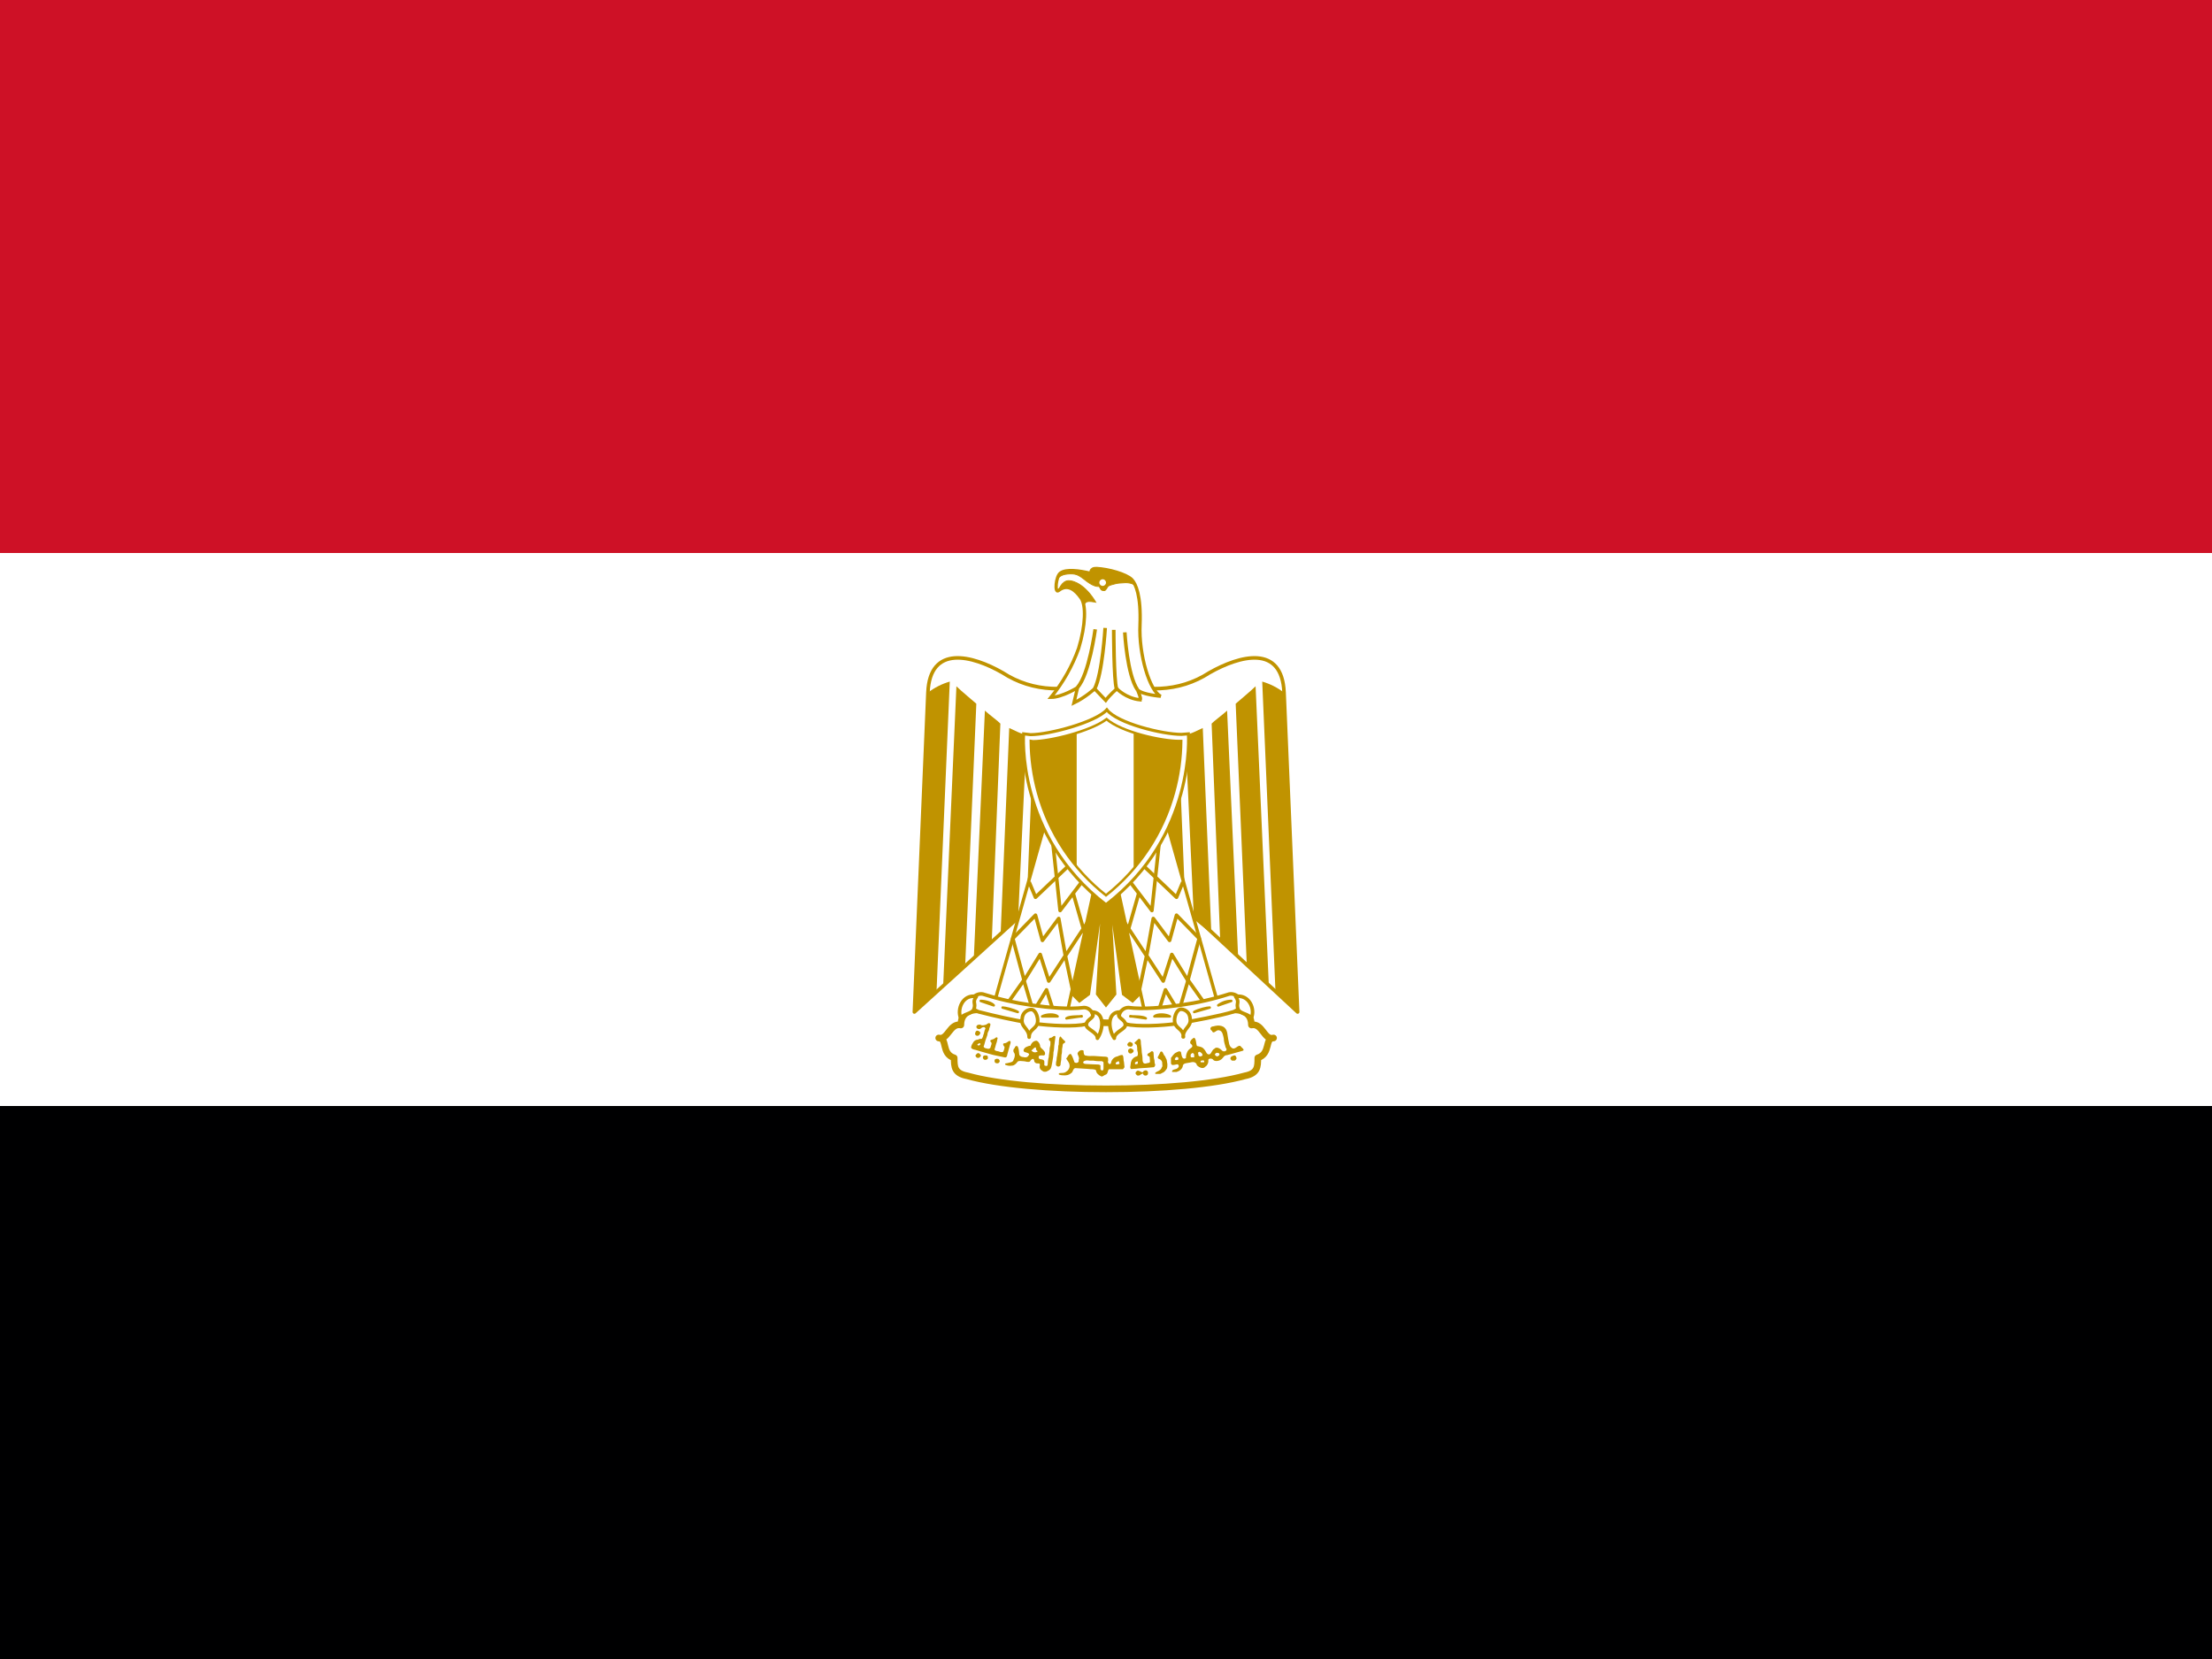
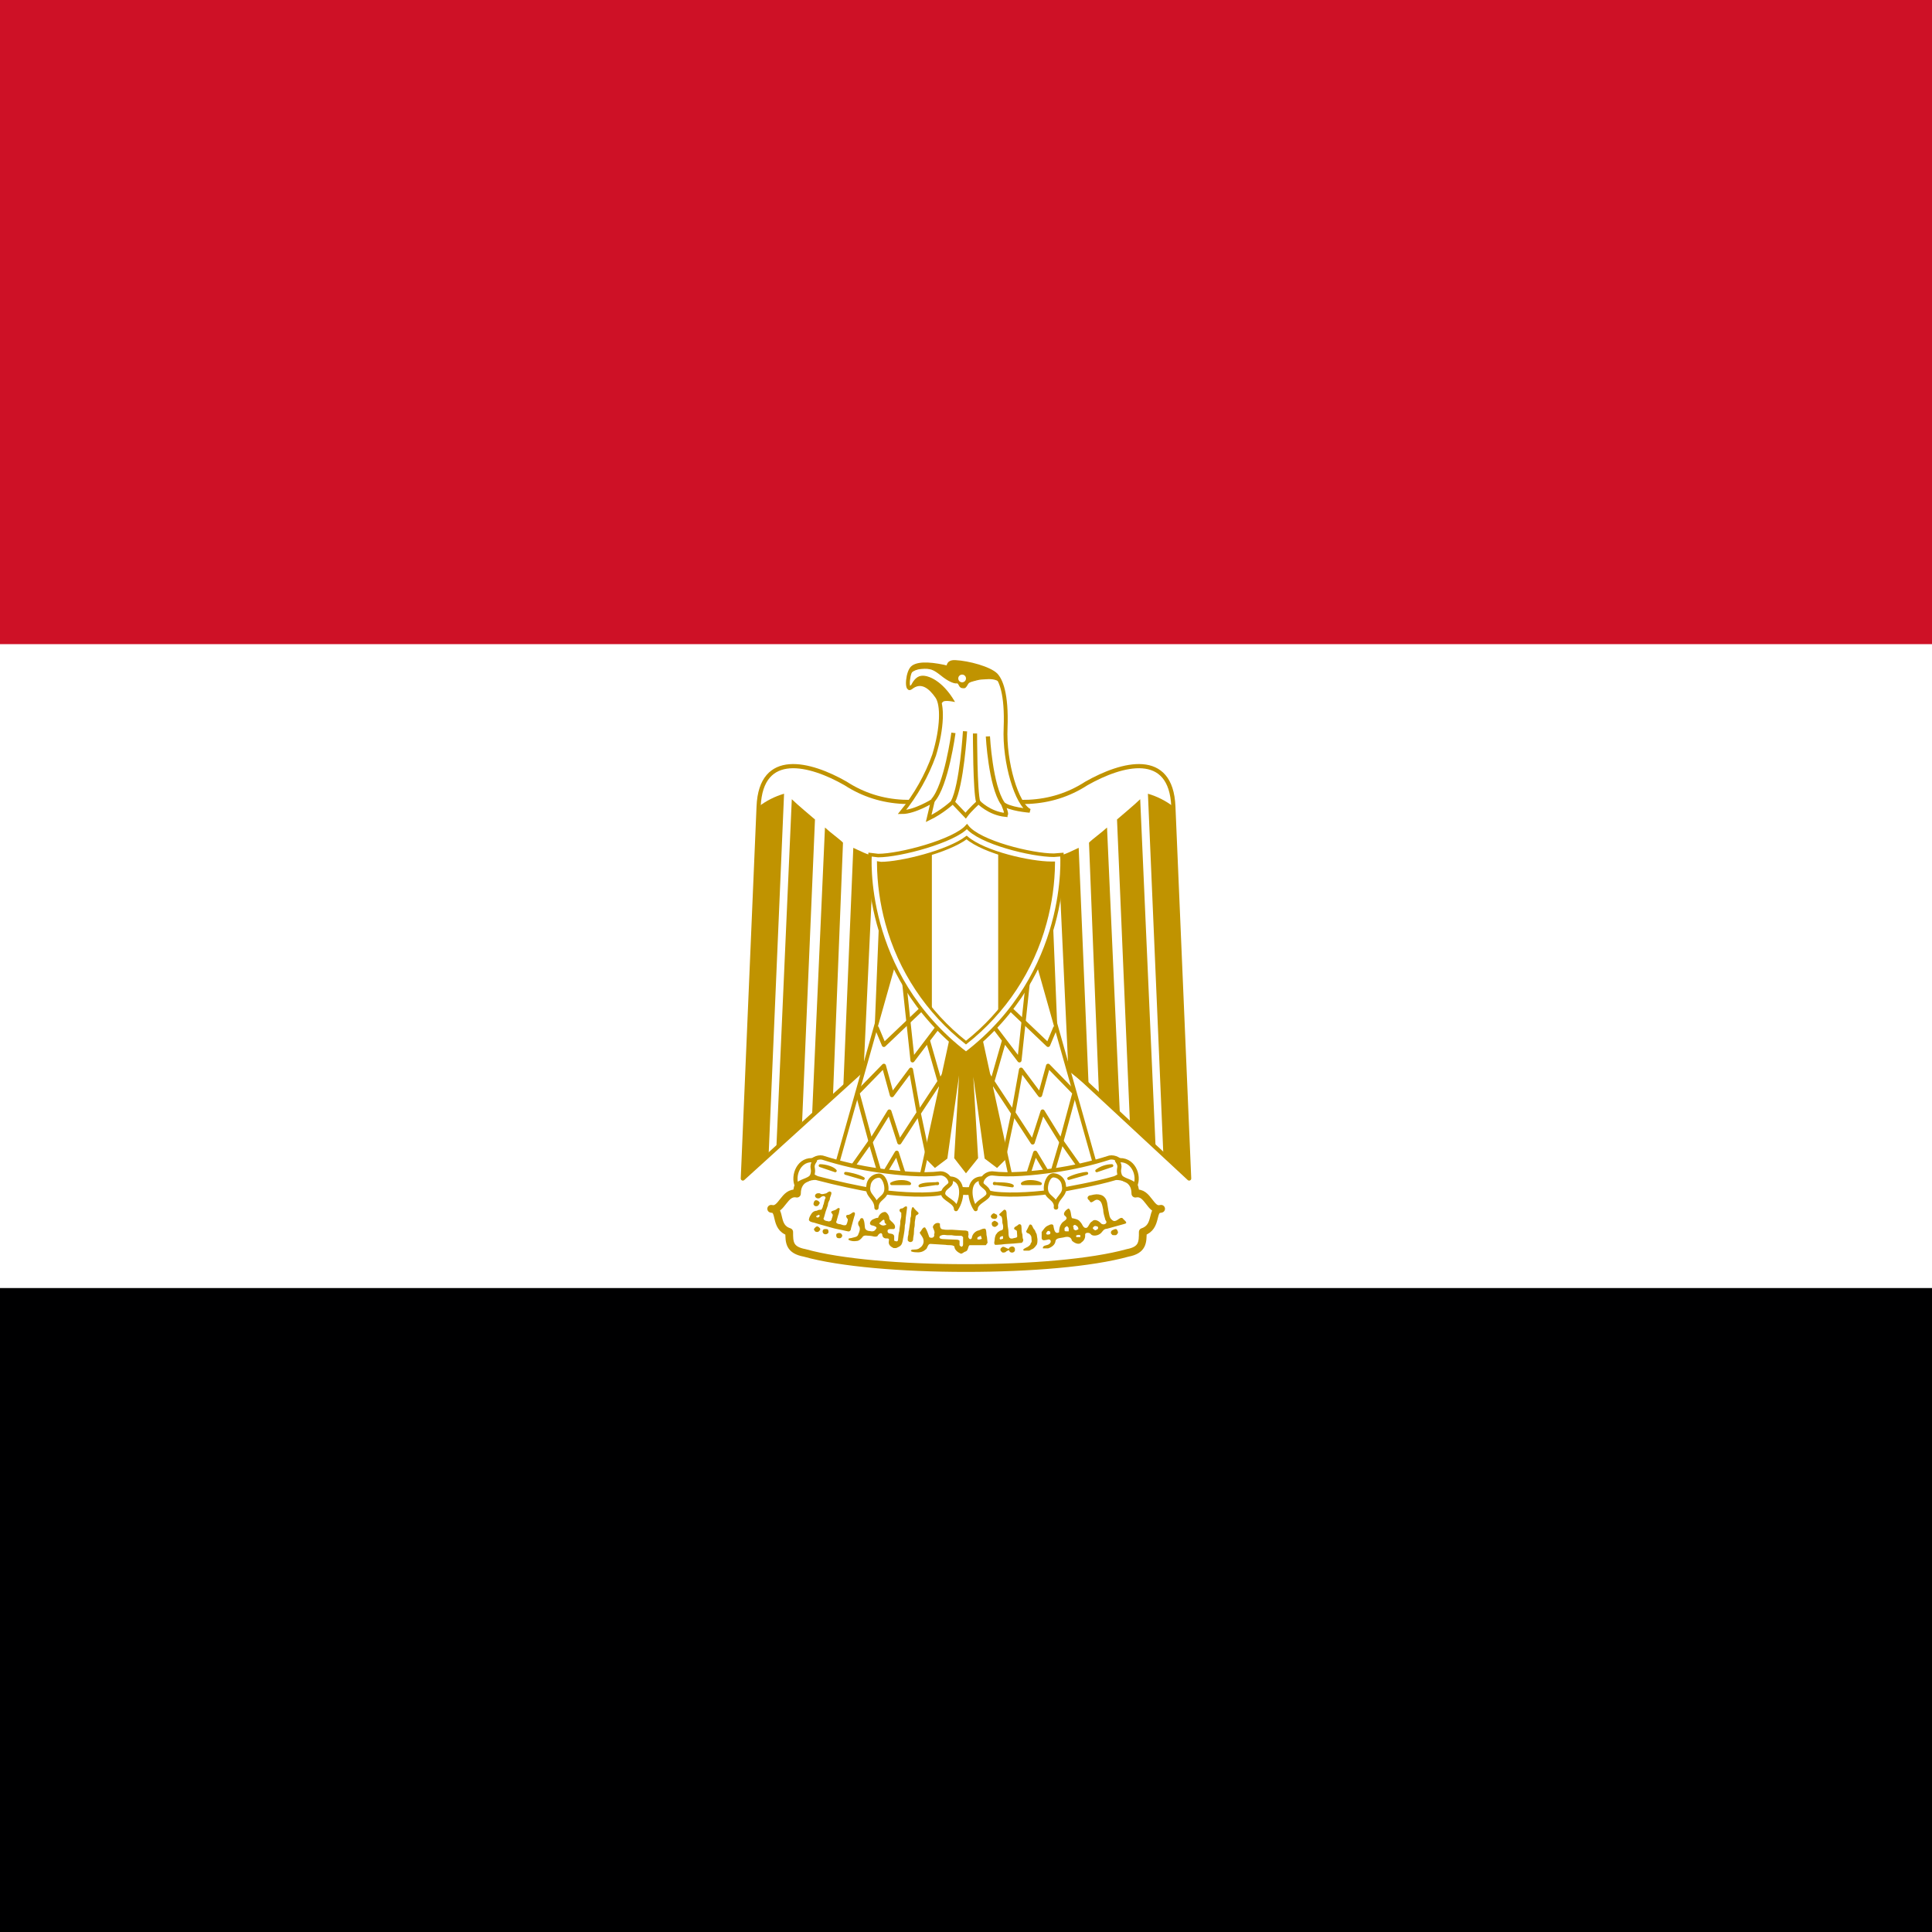
- <svg xmlns="http://www.w3.org/2000/svg" xmlns:xlink="http://www.w3.org/1999/xlink" id="flag-icons-eg" viewBox="0 0 640 480">
-   <path fill="#000001" d="M0 320h640v160H0z" />
-   <path fill="#fff" d="M0 160h640v160H0z" />
-   <path fill="#ce1126" d="M0 0h640v160H0z" />
-   <g fill="#fff" stroke="#c09300" transform="translate(-40)scale(.8)">
+ <svg xmlns="http://www.w3.org/2000/svg" xmlns:xlink="http://www.w3.org/1999/xlink" id="flag-icons-eg" viewBox="0 0 512 512">
+   <path fill="#000001" d="M0 341.3h512V512H0z" />
+   <path fill="#fff" d="M0 170.7h512v170.6H0z" />
+   <path fill="#ce1126" d="M0 0h512v170.7H0z" />
+   <g fill="#fff" stroke="#c09300" transform="translate(-128)scale(.85333)">
    <path stroke-linejoin="round" stroke-width="1.3" d="m450.8 302.4 68.5 63.6-4.9-115.5c-.7-17.5-15.9-13.5-27-7.2-11.1 7.2-24 7.2-37.4 2.5-13.5 4.7-26.3 4.7-37.4-2.5-11-6.3-26.3-10.3-27 7.2L380.7 366z" />
    <path id="eg-a" fill="#c09300" stroke="none" d="m393.5 246.5-4.8 112.3-8 7.2 4.9-115.5a24 24 0 0 1 7.9-4m9.6 8-4 94-8 8.2 4.8-108.5c1.6 1.6 6.3 5.5 7.2 6.3m8.7 7.2-3.1 78.4-6.5 6.3 4-89.4c1.6 1.5 4.8 3.8 5.6 4.7m9.5 4-3.1 66.8-6.3 5.1 3.1-74.3c1.6.7 4.7 2.4 6.3 2.4m8.8 0-2.3 55.7-6.5 6.3 2.5-61.3c1.5 0 5.6 0 6.3-.7" />
    <use xlink:href="#eg-a" width="100%" height="100%" transform="matrix(-1 0 0 1 900 0)" />
    <path fill="#c09300" stroke-width="1.1" d="m453.2 315 9.6 43.8-3.2 3.2-3.3-2.5-5.4-39 2.3 39-3.2 4-3.1-4 2.3-39-5.5 39-3.3 2.5-3.2-3.2 9.6-43.7h6.4z" />
    <g id="eg-b" fill="none" stroke-linejoin="round" stroke-width="1.3">
      <path fill="#fff" stroke-width="1.2" d="m428.5 295.8-19.1 67.7 26.3 4 11.1-50.9z" />
      <path d="m422.2 319 2.3 5.5 12.4-11.8" />
      <path d="m430.8 305 2.6 24.3 7.9-10.4m-3.2 4 4.3 15m1.7-5.5-8.7 13.2m2.7 13.2-2.8-13.2-2.4-13.4-5.9 7.9-2.5-9.1-8.2 8.4 4.1 15.2 5.8-9.4 3.1 9.6 6-9.2" />
      <path d="m415 362 5.3-7.5 3.4 11.5 4.8-8 3.1 9.6" />
    </g>
    <use xlink:href="#eg-b" width="100%" height="100%" transform="matrix(-1 0 0 1 900 0)" />
    <g stroke-linecap="round" stroke-linejoin="round" stroke-width="1.3">
      <path stroke-width="2.4" d="M450 393.8c20 0 39-1.6 50.2-4.7 4.7-.9 4.7-3.3 4.7-6.5 4.8-1.6 2.4-7.2 5.7-7.2-3.4 1-4-5.5-8-4.7 0-5.6-5.7-6.3-10.4-4.7-9.5 3.1-26.3 3.9-42.2 3.9-16-.8-32.6-.8-42.2-4-4.7-1.5-10.3-.8-10.3 4.8-4-.8-4.7 5.6-8 4.7 3.3 0 .8 5.7 5.6 7.2 0 3.2 0 5.6 4.8 6.5 11 3.1 30.2 4.7 50.1 4.7" />
      <path d="M422.9 363.5c6.4.9 13.6 1.6 19.2.9 3.2 0 5.5 5.5-.9 6.3-5.5.7-14.3 0-19-.8a231 231 0 0 1-18.4-4c-5.6-2.4-1.6-7 1.6-6.4a105.3 105.3 0 0 0 17.5 4m54.2 0c-6.4.9-13.6 1.6-19 .9-3.4 0-5.7 5.5.7 6.3 5.6.7 14.3 0 19-.8 4-.8 12.8-2.3 18.4-4 5.6-2.4 1.6-7-1.6-6.4a105.2 105.2 0 0 1-17.5 4" />
      <path d="M403 360.4c-4.8-.9-7 4.7-5.5 7.9.7-1.6 4-1.6 4.7-3.2.9-2.4-.7-2.4.9-4.7zm19.2 14.7c0-3.2 3.1-2.8 3.1-6 0-1.5-.8-4-2.4-4a3.4 3.4 0 0 0-3.2 3.2c-.7 3.1 2.5 3.6 2.5 6.8m22.7-9.1c4.7 0 4.2 6.3 2 9.5 0-2.3-4-3.2-4-4.8 0-2.4 3.6-2.4 2-4.7m52-5.6c4.9-.9 7.2 4.7 5.6 7.9-.7-1.6-4-1.6-4.7-3.2-.9-2.4.7-2.4-.9-4.7M478 375c0-3.2-3.2-2.8-3.2-6 0-1.5.8-4 2.4-4a3.4 3.4 0 0 1 3.2 3.2c.7 3.1-2.5 3.6-2.5 6.8zm-23-9c-4.7 0-4.2 6.3-2 9.5 0-2.3 4-3.2 4-4.8 0-2.4-3.6-2.4-2-4.7" />
      <path stroke-width=".9" d="M404.7 362c1.6 0 4 .7 4.7 1.6zm7.9 2.4c.8 0 4 .7 5.5 1.6zm28.6 3.2c-1.5 0-4.7 0-5.5.7l5.5-.8zm-8.7 0c-.9-.9-4-.9-5.6 0zm62.8-5.6a8 8 0 0 0-4.7 1.6zm-7.8 2.4c-1 0-4 .7-5.6 1.6zm-28.7 3.2c1.5 0 4.7 0 5.6.7l-5.6-.8zm8.7 0c.9-.9 4-.9 5.6 0z" />
      <g fill="#c09300" stroke="none">
        <path d="M403.3 374.6c-.5-.1-.8-.6-.6-1 .1-.7.6-1 1-.8.4 0 .9.6.9.8l-.4.7-.2.1c0 .2-.4.2-.7.2m55 3.9c-.2 0-.6-.5-.6-.7 0-.4.6-1 1-1l.8.4c.3.3.3.9-.1 1.2-.2.2-.8.2-1.1 0zm.3 2.5c-.4-.2-.5-.4-.6-.8 0-.5 0-.6.5-.9l.4-.2.4.2c.4.2.7.4.7.8 0 .3-.3.6-.7.8-.3.2-.4.2-.7 0z" />
        <path d="M407.8 370c-.4 0-.9.4-1.2.6-.6.1-1.4.5-2 0-.6-.1-1.4 0-1.5.8.1.7 1 1 1.6.6.4-.5 1.5-.9 1.7 0-.5.8-.4 1.7-.8 2.4 0 .5-.3.9-.5 1.3-.5 0-1 0-1.4.3a2 2 0 0 0-1.6.8c-.4.6-.8 1.2-.9 2 .1.6 1 .8 1.6.9l2 .6 3.2.9c1.6.5 3.2.7 4.8 1.1l.5.1c.7.2 1-.5 1-1l1-3.6c.2-.5.5-1.5-.4-1.3-.5.3-1 .8-1.6.8-.9 0-.4 1 0 1.3 0 .6-.2 1.3-.5 1.8-.6.3-1.2 0-1.8-.2-.5 0-1.7-.3-1.2-1l.5-1.8c.3-.6.3-1.3.5-2-.4-.7-1 .3-1.5.4-.4.2-1.6.3-1 1 .6.4.2 1.1 0 1.7 0 .7-.8 1-1.4.7-.6 0-1.5-.5-1-1.1l.5-1.8.7-2c0-.7.3-1.2.6-1.8 0-.7.5-1.3.5-2 0-.3-.2-.4-.4-.4zm-3.7 7.3a.3.3 0 0 1 .3 0c.2.2.2.4 0 .6l-.3.2c-.5 0-.6-.1-.6-.3 0-.1 0-.2.3-.3a1.4 1.4 0 0 1 .4-.2zm-1 5c-.5-.4-.4-.7.3-1.3.4-.2.5-.2.9.1.6.5.6.8 0 1.3-.2.2-.3.2-.5.2-.3 0-.4 0-.7-.2zm3 1a.9.9 0 0 1-.6-1.1c.2-.4.3-.5.9-.5.7 0 .8.1.9.7 0 .4 0 .5-.3.7a1 1 0 0 1-.8.2zm89.2 0c-.2-.1-.3-.2-.3-.5 0-.4.2-.7.8-.9.6-.3 1-.3 1.2.2.3.6.3.8-.1 1.2-.2.3-.3.3-.8.3s-.6 0-.8-.2zm-85 1.2c-.4 0-.6-.4-.6-.8 0-.3 0-.4.2-.6l.6-.2.6.1c.5.4.6.8.3 1.2-.3.4-.6.4-1.2.3zm21.8 1-.2-.3c0-.6 0-1.1.2-1.7.1-.5 0-1 .2-1.5l.4-2.8c0-.5 0-1 .2-1.4.1-.8 0-1.5.2-2.2 0-.3.3-1 .6-.6.4.6.9 1 1.4 1.5.4.3 0 .7-.3.8-.4.1-.5.6-.5 1l-.2 1.2c0 .7 0 1.3-.2 2l-.1 1.8-.2 1.2c0 .4 0 .9-.4 1.1-.3.2-.8.2-1-.1zm29.7-9.8-1.3 1.2c-.6.5.5.7.6 1.1.2.6.2 1.2.2 1.8.2.6.3 1.1.2 1.7 0 .7-.8.5-1.2.9-.5.2-.7.7-1 1a4.2 4.2 0 0 0-.4 1.6c0 .5-.3 1 0 1.4l.1.2h.5l1.5-.1c1.2-.2 2.5-.2 3.7-.3l2.2-.2c.6.1.9-.5.9-1-.4-.7-.1-1.4-.4-2-.2-.8-.1-1.5-.2-2.2 0-.6-.7-.8-1-.4-.4.4-1 .5-1.2.9-.3.6.6.6.8 1l.1 1.5c.1.6-.5.6-1 .7-.5.2-1.2.3-1.5-.3-.2-.5-.2-1-.2-1.5 0-1-.3-1.8-.3-2.7 0-1-.3-2.1-.3-3.2 0-.5-.1-1.2-.8-1.1m-.6 8.2h.3v.8l-.3.1a3.3 3.3 0 0 1-.4.1 2.5 2.5 0 0 1-.2 0c-.2-.2-.2-.5.1-.8zm-30-9.2c-.3 0-.8.7-1.2.6-.9.1-.8 1-.1 1.3v.8c.1.8-.4 1.5-.3 2.3 0 .8-.3 1.7-.3 2.6-.3.9-.3 1.8-.4 2.7-.1.8-.7.5-1.2.3v-1c.1-.9-.5-1.1-1.2-1.2-.7 0-1-.5-.8-1.1.3-.4 1-.3 1.5-.3 1 .2.9-1.1.4-1.6-.4-.6-1.2-1-1.4-1.6 0-.8-.5-1.7-1.2-2.1-1.1-.1-2 .8-2.3 1.8-.5 0-1 .2-1.4.4-.7.2-1.7 1.4-.7 1.9.5.1 2.2.5 1.4 1.2-.4.8-1.2.8-1.9.6-.7 0-1.5-.4-1.5-1.2-.1-.8-.1-1.6-.4-2.3-.2-.8-1.1-.6-1.2.2-.7.5-.6 1.4-.1 2 .3.7 0 1.6-.3 2.2-.2 1-1.2 1-1.9 1.2-.3.2-1.6 0-1.1.7a4 4 0 0 0 2.4.3c.8 0 1.5-.7 2-1.4.5-.5 1.4-.2 2.2-.2.7 0 1.5.5 2.3.1.2-.5 1.2-1.5 1.5-.5 0 .9.7 1.3 1.5 1.2.9 0 .5.6.5 1.2 0 .9.7 1.4 1.5 1.8h.8c.7-.3 1.5-.6 1.8-1.4.3-.7.3-1.5.5-2.2.2-1.1.4-2.3.4-3.4.3-1 .2-2.1.4-3.2l.3-2.3c0-.5-.2-.5-.5-.4m-6.7 4.1c.1 0 .2.2.2.5 0 .4.2.7.5.8v.3l-.8.2c-.5 0-.9-.2-1.2-.5l-.2-.2.3-.2.5-.5c.3-.3.5-.4.7-.4m66-7.9a8.4 8.4 0 0 0-1.7.3c-1 0-1.5 1-.5 1.6.6 1.5 1.5-.4 2.5-.2 1.4.2 1.5 1.8 1.8 3 0 1.1.4 2.2.7 3.3 1 1.1-.7 1.8-1.4 1-.6-.7-2-1.5-2.7-.6-.9.4-1 1.6-1.7 2-1.2.3-1.3-1.2-2-1.8-.6-.9-1.7-1-2.6-1.2-.4-.9-.2-2.4-1-3-.8.3-2.2 1.7-1 2.4 1 1-.5 1.4-1 2-.8.9-1 2-1 3-1.3.7-1.5-.8-1.7-1.7 0-1.1-1-.8-1.7-.4-1 .4-1.4 1.3-2 2v2c.2.9 1.2.5 1.8.4 1-.4 1.4.7.6 1.3-.6.6-2.2.3-2 1.4h1.6c1-.3 2.2-1.1 2.3-2.3.2-1 1.7-.9 2.5-1.1 1-.3 2.3-.4 2.6 1 .7.7 2.2 1.5 3 .5a2.4 2.4 0 0 0 1.1-2.3c-.1-.8 1.3-.8 1.7-.3.5.8 2.1.6 2.9 0 .8-.5 1-1.6 2.2-1.6l5.4-1.5c1.4-.3-.2-1.2-.6-1.8-1-.5-2 1.7-3.2.6-1-.7-.9-2-1.2-3.1-.3-1.4-.2-3-1.2-4-.6-.7-1.6-.9-2.5-.9m-6.8 9.5c.1 0 .3 0 .5.2.4.2.7.6.7 1 0 .2 0 .2-.3.3l-.5.2c-.2 0-.7-.3-.7-.5v-.4c-.2-.4-.2-.4 0-.6zm6.5.4c.4 0 .6 0 .8.3.1.4 0 .6-.4.8l-.5.2-.4-.3c-.2-.1-.3-.2-.3-.4 0-.3.4-.6.8-.7zm-9 0c.2 0 .3 0 .4.2.2.2.3.3.3.6v.6c0 .3 0 .2-.6.2s-.7 0-.7-.6c0-.4 0-.5.3-.7.1-.2.3-.2.4-.2zm-5.4 1.5a.6.6 0 0 1 .4.4c0 .3 0 .5-.2.6-.3.1-.8.2-1 0a.6.6 0 0 1 0-.1c-.2-.1-.2-.2 0-.3v-.1l.2-.3a.5.5 0 0 1 .6-.2m9.2 1.2.5.1v.6h-1.2l-.1-.2c0-.2 0-.3.2-.4zm-17.1 4.8c-.1 0-.3-.1-.1-.2.1-.3.5-.4.8-.6a3.4 3.4 0 0 0 1.4-1c0-.4.4-.6.4-1l-.1-1.4a1.8 1.8 0 0 0-.8-1c-.3-.1-.7-.2-.8-.6 0-.3.3-.6.4-.9l.6-1.2c.3-.3.7 0 .8.2l.5 1c.3.3.5.6.6 1 .2.4.4.7.4 1l.2 1.3c0 .5 0 1.1-.2 1.6l-.6.8c-.3.3-.6.6-1 .7-.3.1-.5.4-.9.4H468zm-6.9.4c-.2-.2-.3-.3-.3-.6s0-.3.3-.6c.4-.4.6-.4 1.4 0 .7.4 1 .4 1 .1.1-.2.5-.5 1-.5a.8.8 0 0 1 .5.2c.2.2.3.3.3.7 0 .5 0 .5-.3.8-.3.2-.3.2-.7.2a.9.9 0 0 1-.8-.6c0-.2 0-.3-.2-.1l-.2.1c-.2 0-.6.3-.8.5l-.5.1c-.4 0-.4 0-.7-.3m-19.8-8.9c-.7 0-1.4.6-1.5 1.3.2.7.8 1.5.4 2.2.3 1-.8 1.4-1.5.9-.4-1-.6-2-1.3-3-.8-.2-1.1 1.1-1.7 1.6.3.7 1.1 1.4 1.2 2.3.2 1-.4 2-1.1 2.4-.7.7-1.7.5-2.5.6-1 .6.7.8 1.2.8 1 .1 2.1 0 3-.8.7-.3.6-1.7 1.5-1.8l4.8.3c.8.2 2.1-.1 2.7.5 0 1 1 1.8 1.9 2.2.5.2 1-.5 1.5-.6 1-.3.7-1.5 1.3-2h5c.2 0 .3-.5.6-.7l-.2-1.9c-.3-.8 0-1.8-.5-2.5-.9-.2-1.6.5-2.4.6-1 .4-1.7 1.3-1.8 2.3-.5.9-1.4-.2-1-1l-.1-1c-.5-.5-1.4-.3-2.1-.4l-3-.2c-1 0-1.9.1-2.7-.1-1 0-1-1-1-1.8a1 1 0 0 0-.7-.2m2 3.7 1 .1h1.3c1 .2 2 .2 3 .2.2 0 .4.2.6.4v2c0 .3 0 .7-.2.8a.7.7 0 0 1-.2.2 1 1 0 0 1-.7-.5v-1.4a1.3 1.3 0 0 0-.7-.3l-2.6-.1-2-.1c-.3-.1-.7 0-.9-.4-.2-.2.1-.6.4-.7a2.3 2.3 0 0 1 1-.2m11.3.3c.1 0 .2 0 .2.3l.2.5c0 .1 0 .2-.2.2-.5.2-1 .2-1.2 0 0-.1 0-.5.2-.6z" />
      </g>
    </g>
    <path stroke-width="1.1" d="M450 327.2c32.6-25 29.8-61.8 29.8-61.8l-2.5.2c-6.9 0-23.2-4-27-8.9-4 4.5-20.8 9-27.6 9l-2.5-.3s-2.9 36.7 29.8 61.8z" />
    <path stroke-width=".9" d="M477.2 268h-.8c-6.2 0-20.6-3.1-26.2-7.9-5.8 4.4-20.5 8-26.6 8a4.7 4.7 0 0 1-.8-.1 73.1 73.1 0 0 0 2.6 18.7 71 71 0 0 0 24.6 37.1 71.2 71.2 0 0 0 24.6-37.2 73.1 73.1 0 0 0 2.6-18.6z" />
    <path fill="#c09300" stroke="none" d="M439.4 265a62.2 62.2 0 0 1-16.6 3l.1 4.1a72.8 72.8 0 0 0 2.5 14.5 71 71 0 0 0 14 26.8zm20.6 0v49.2a71.1 71.1 0 0 0 14.6-27.6 73 73 0 0 0 2.5-14.5l.1-4h-.8c-3.8 0-10.4-1.2-16.4-3.2z" />
    <g stroke-width="1.3">
      <path stroke-width="1.2" d="M462.3 253c.7.1-.9-3.5-.9-3.5 1.8 1.8 8.4 2.3 8.4 2.3-4-1.8-8-15.1-7.5-25.8.4-10.6-1.5-14.8-3-16.4-2-2-8.5-3.8-12.7-4-2.5-.1-2 1.8-2 1.8-4.5-1.1-9-1.6-11-.2-1.8 1.2-2.2 7.5-.8 6.4 3.3-2.7 6.2-.2 8.2 2.7 1.8 2.5 1.7 9.7-.9 18.2a60 60 0 0 1-10 17.7c4 0 9.6-3.5 9.6-3.5l-1.3 5.5c4.2-2 7.5-5.1 7.5-5.1l4 4.2c1.3-1.8 4-4.2 4-4.2s3.3 3.5 8.4 4z" />
      <path fill="none" d="M446.1 227.6s-2.2 16.4-6.4 21m10-21.5s-1 16.7-3.8 22m6.9-21.3s0 18.2 1 21.3m3-20.4s.8 15.3 4.6 20.8" />
      <path fill="#c09300" stroke-width=".3" d="M442 219.6a8 8 0 0 0-1-3.3c-2-3-4.9-5.4-8.2-2.7 0 0 1.1-3.5 3.6-3.6 1.8-.1 6.1 1.4 9.9 7.8 0 0-2.8-.6-3.5 0-1.2 1-.7 1.8-.7 1.8z" />
      <path fill="#c09300" stroke-width=".3" d="M432.4 209.3c.3-1 .7-1.8 1.3-2.1 2-1.4 6.4-1 10.9.2 0 0-.4-1.9 2-1.8 4.2.2 10.6 2 12.6 4a7.9 7.9 0 0 1 1.5 2.4c-1-1.4-3.8-1.3-4.5-1.2-1 .1-1.7 0-3.1.4-.7.2-1.7.4-2.3.8-.4.4-.8 1.6-1.4 1.6-1 0-1-.2-1.3-.5-.3-.5-.5-1.1-.9-1-1 .1-2.8-.7-5-2.5-2.3-1.8-3.2-2.2-6-2-3 .2-3.8 1.9-3.8 1.9z" />
      <circle cx="448.8" cy="210.7" r="1.2" stroke="none" />
    </g>
  </g>
</svg>
